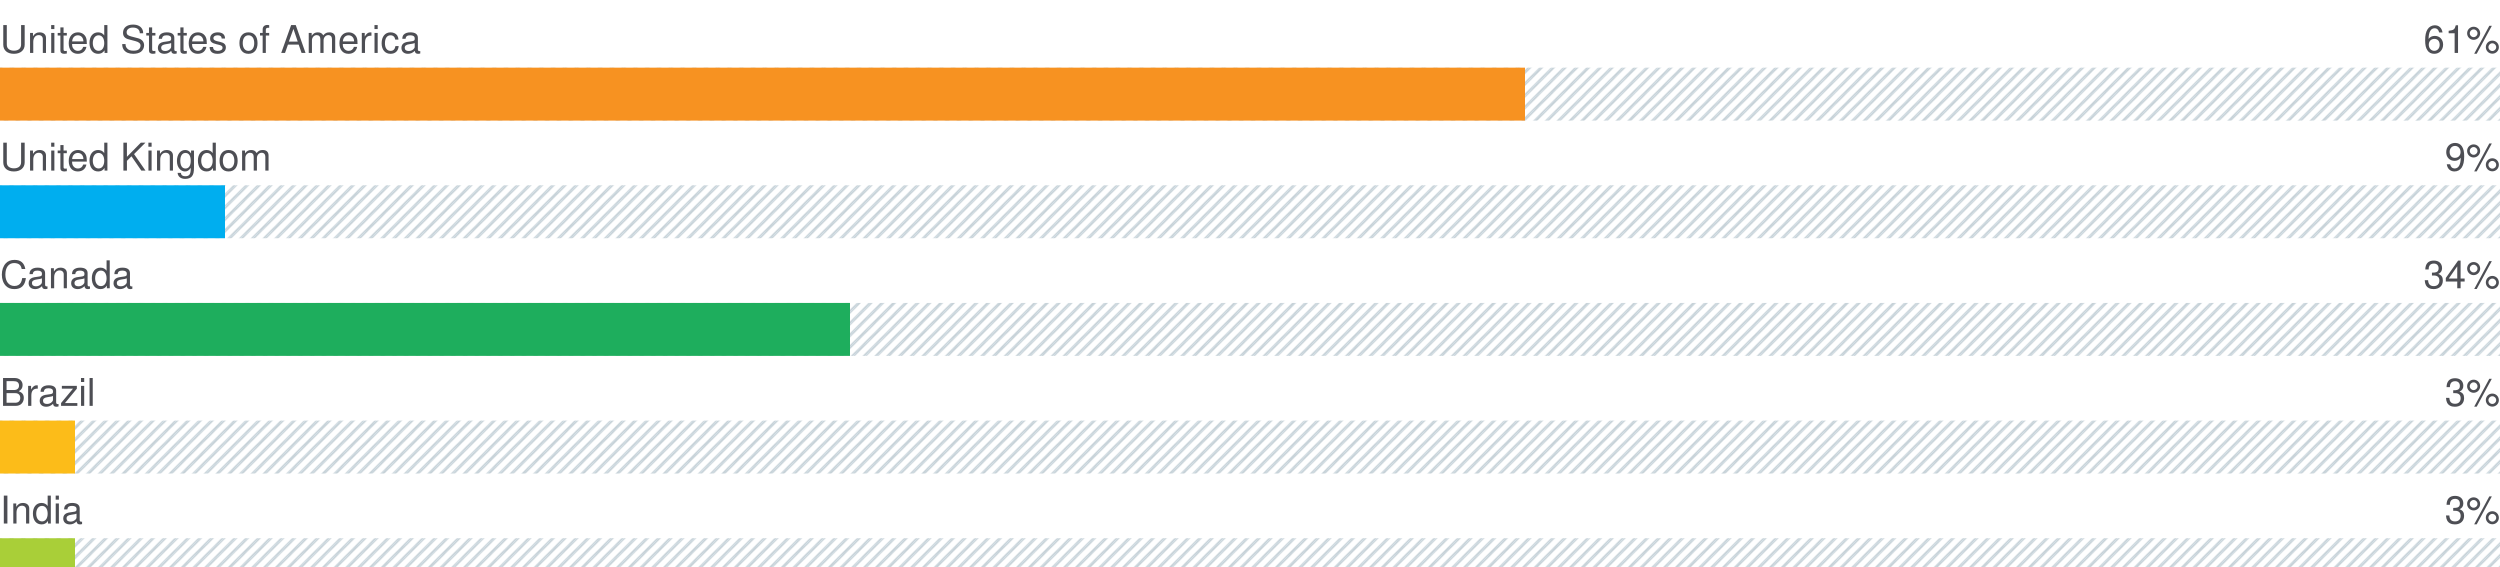
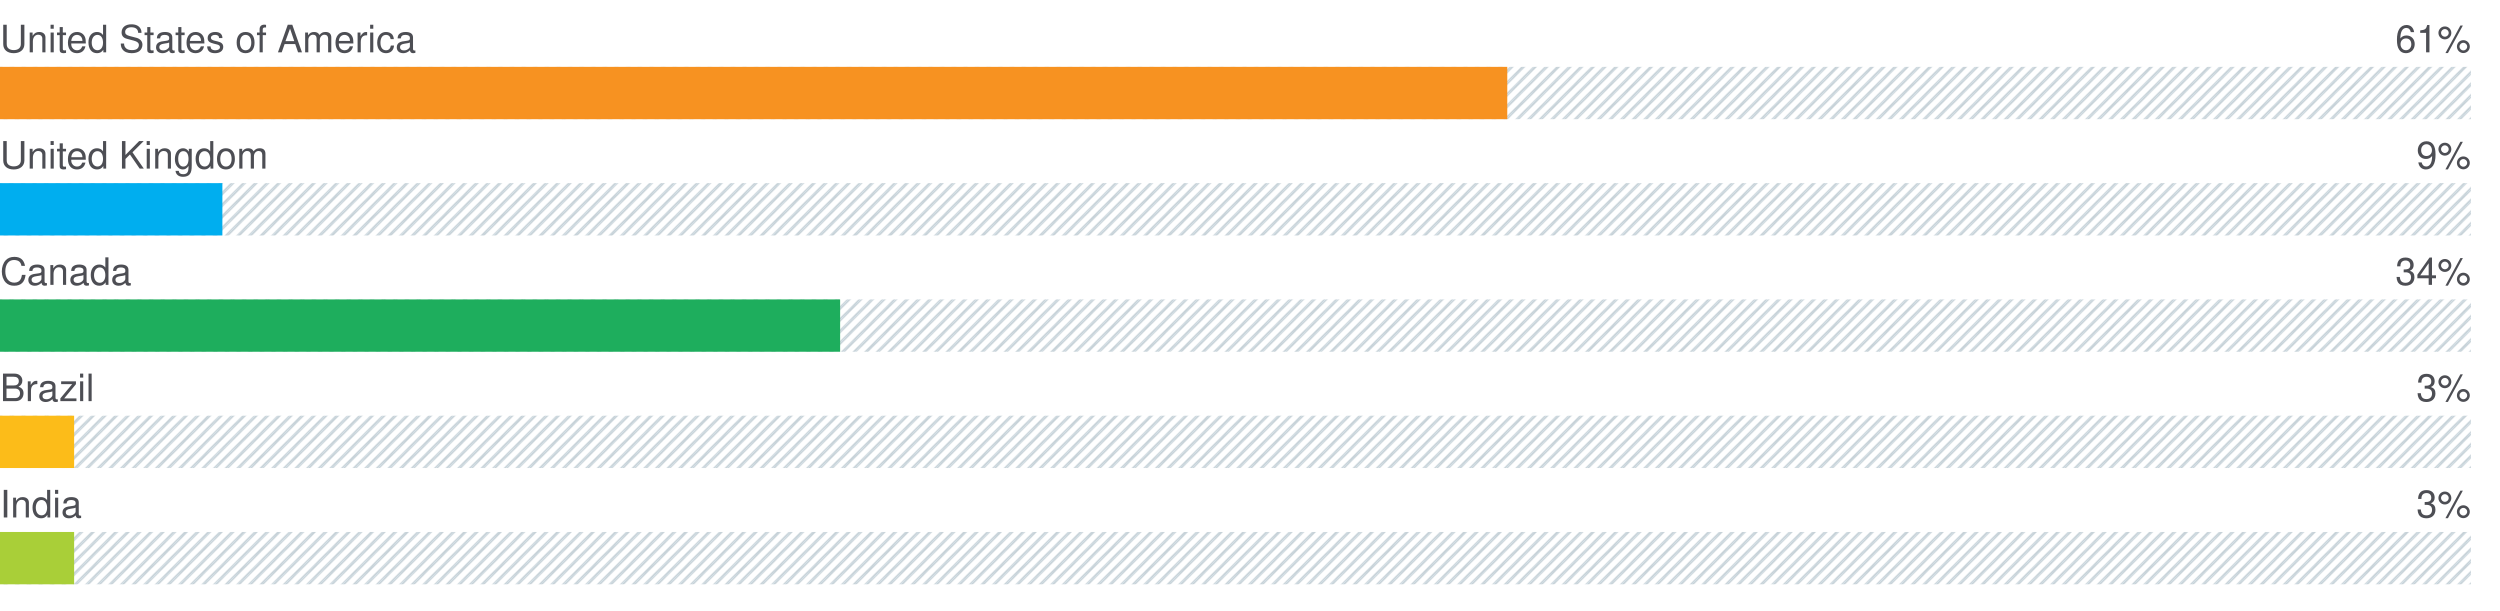
- <svg xmlns="http://www.w3.org/2000/svg">
+ <svg id="bar1" width="860" height="210" style="background-color: green border: thin solid black; padding: 5px;">
  <defs>
    <pattern height="4" id="diagonalStripes" patternUnits="userSpaceOnUse" width="4">
      <path d="M-1,1 l2,-2 M0,4 l4,-4 M3,5 l2,-2" stroke="#c7d2d8" stroke-width="1" />
    </pattern>
  </defs>
  <g class="group-content">
    <g class="rect-content" transform="translate(0,0)">
      <rect class="background-bar" fill="url(#diagonalStripes)" height="18" style="opacity: 1;" transform="translate(0,23)" width="850" />
      <rect class="bar" height="18" style="fill: rgb(247, 146, 33); opacity: 1;" transform="translate(0,23)" width="518.5" />
      <text class="label" style="font-family: graphikRegular, Helvetica, Arial, sans-serif; fill: rgb(77, 78, 84); font-size: 13px; opacity: 1;" transform="translate(0,18)">United States of America</text>
      <text class="percent" style="font-family: graphikRegular, Helvetica, Arial, sans-serif; fill: rgb(77, 78, 84); font-size: 13px; opacity: 1;" text-anchor="end" transform="translate(850,18)">61%</text>
    </g>
  </g>
  <g class="group-content">
    <g class="rect-content" transform="translate(0,40)">
      <rect class="background-bar" fill="url(#diagonalStripes)" height="18" style="opacity: 1;" transform="translate(0,23)" width="850" />
      <rect class="bar" height="18" style="fill: rgb(0, 174, 239); opacity: 1;" transform="translate(0,23)" width="76.5" />
      <text class="label" style="font-family: graphikRegular, Helvetica, Arial, sans-serif; fill: rgb(77, 78, 84); font-size: 13px; opacity: 1;" transform="translate(0,18)">United Kingdom</text>
      <text class="percent" style="font-family: graphikRegular, Helvetica, Arial, sans-serif; fill: rgb(77, 78, 84); font-size: 13px; opacity: 1;" text-anchor="end" transform="translate(850,18)">9%</text>
    </g>
  </g>
  <g class="group-content">
    <g class="rect-content" transform="translate(0,80)">
      <rect class="background-bar" fill="url(#diagonalStripes)" height="18" style="opacity: 1;" transform="translate(0,23)" width="850" />
      <rect class="bar" height="18" style="fill: rgb(30, 174, 93); opacity: 1;" transform="translate(0,23)" width="289" />
      <text class="label" style="font-family: graphikRegular, Helvetica, Arial, sans-serif; fill: rgb(77, 78, 84); font-size: 13px; opacity: 1;" transform="translate(0,18)">Canada</text>
      <text class="percent" style="font-family: graphikRegular, Helvetica, Arial, sans-serif; fill: rgb(77, 78, 84); font-size: 13px; opacity: 1;" text-anchor="end" transform="translate(850,18)">34%</text>
    </g>
  </g>
  <g class="group-content">
    <g class="rect-content" transform="translate(0,120)">
      <rect class="background-bar" fill="url(#diagonalStripes)" height="18" style="opacity: 1;" transform="translate(0,23)" width="850" />
      <rect class="bar" height="18" style="fill: rgb(252, 188, 25); opacity: 1;" transform="translate(0,23)" width="25.5" />
      <text class="label" style="font-family: graphikRegular, Helvetica, Arial, sans-serif; fill: rgb(77, 78, 84); font-size: 13px; opacity: 1;" transform="translate(0,18)">Brazil</text>
      <text class="percent" style="font-family: graphikRegular, Helvetica, Arial, sans-serif; fill: rgb(77, 78, 84); font-size: 13px; opacity: 1;" text-anchor="end" transform="translate(850,18)">3%</text>
    </g>
  </g>
  <g class="group-content">
    <g class="rect-content" transform="translate(0,160)">
      <rect class="background-bar" fill="url(#diagonalStripes)" height="18" style="opacity: 1;" transform="translate(0,23)" width="850" />
      <rect class="bar" height="18" style="fill: rgb(169, 207, 56); opacity: 1;" transform="translate(0,23)" width="25.5" />
      <text class="label" style="font-family: graphikRegular, Helvetica, Arial, sans-serif; fill: rgb(77, 78, 84); font-size: 13px; opacity: 1;" transform="translate(0,18)">India</text>
      <text class="percent" style="font-family: graphikRegular, Helvetica, Arial, sans-serif; fill: rgb(77, 78, 84); font-size: 13px; opacity: 1;" text-anchor="end" transform="translate(850,18)">3%</text>
    </g>
  </g>
</svg>
